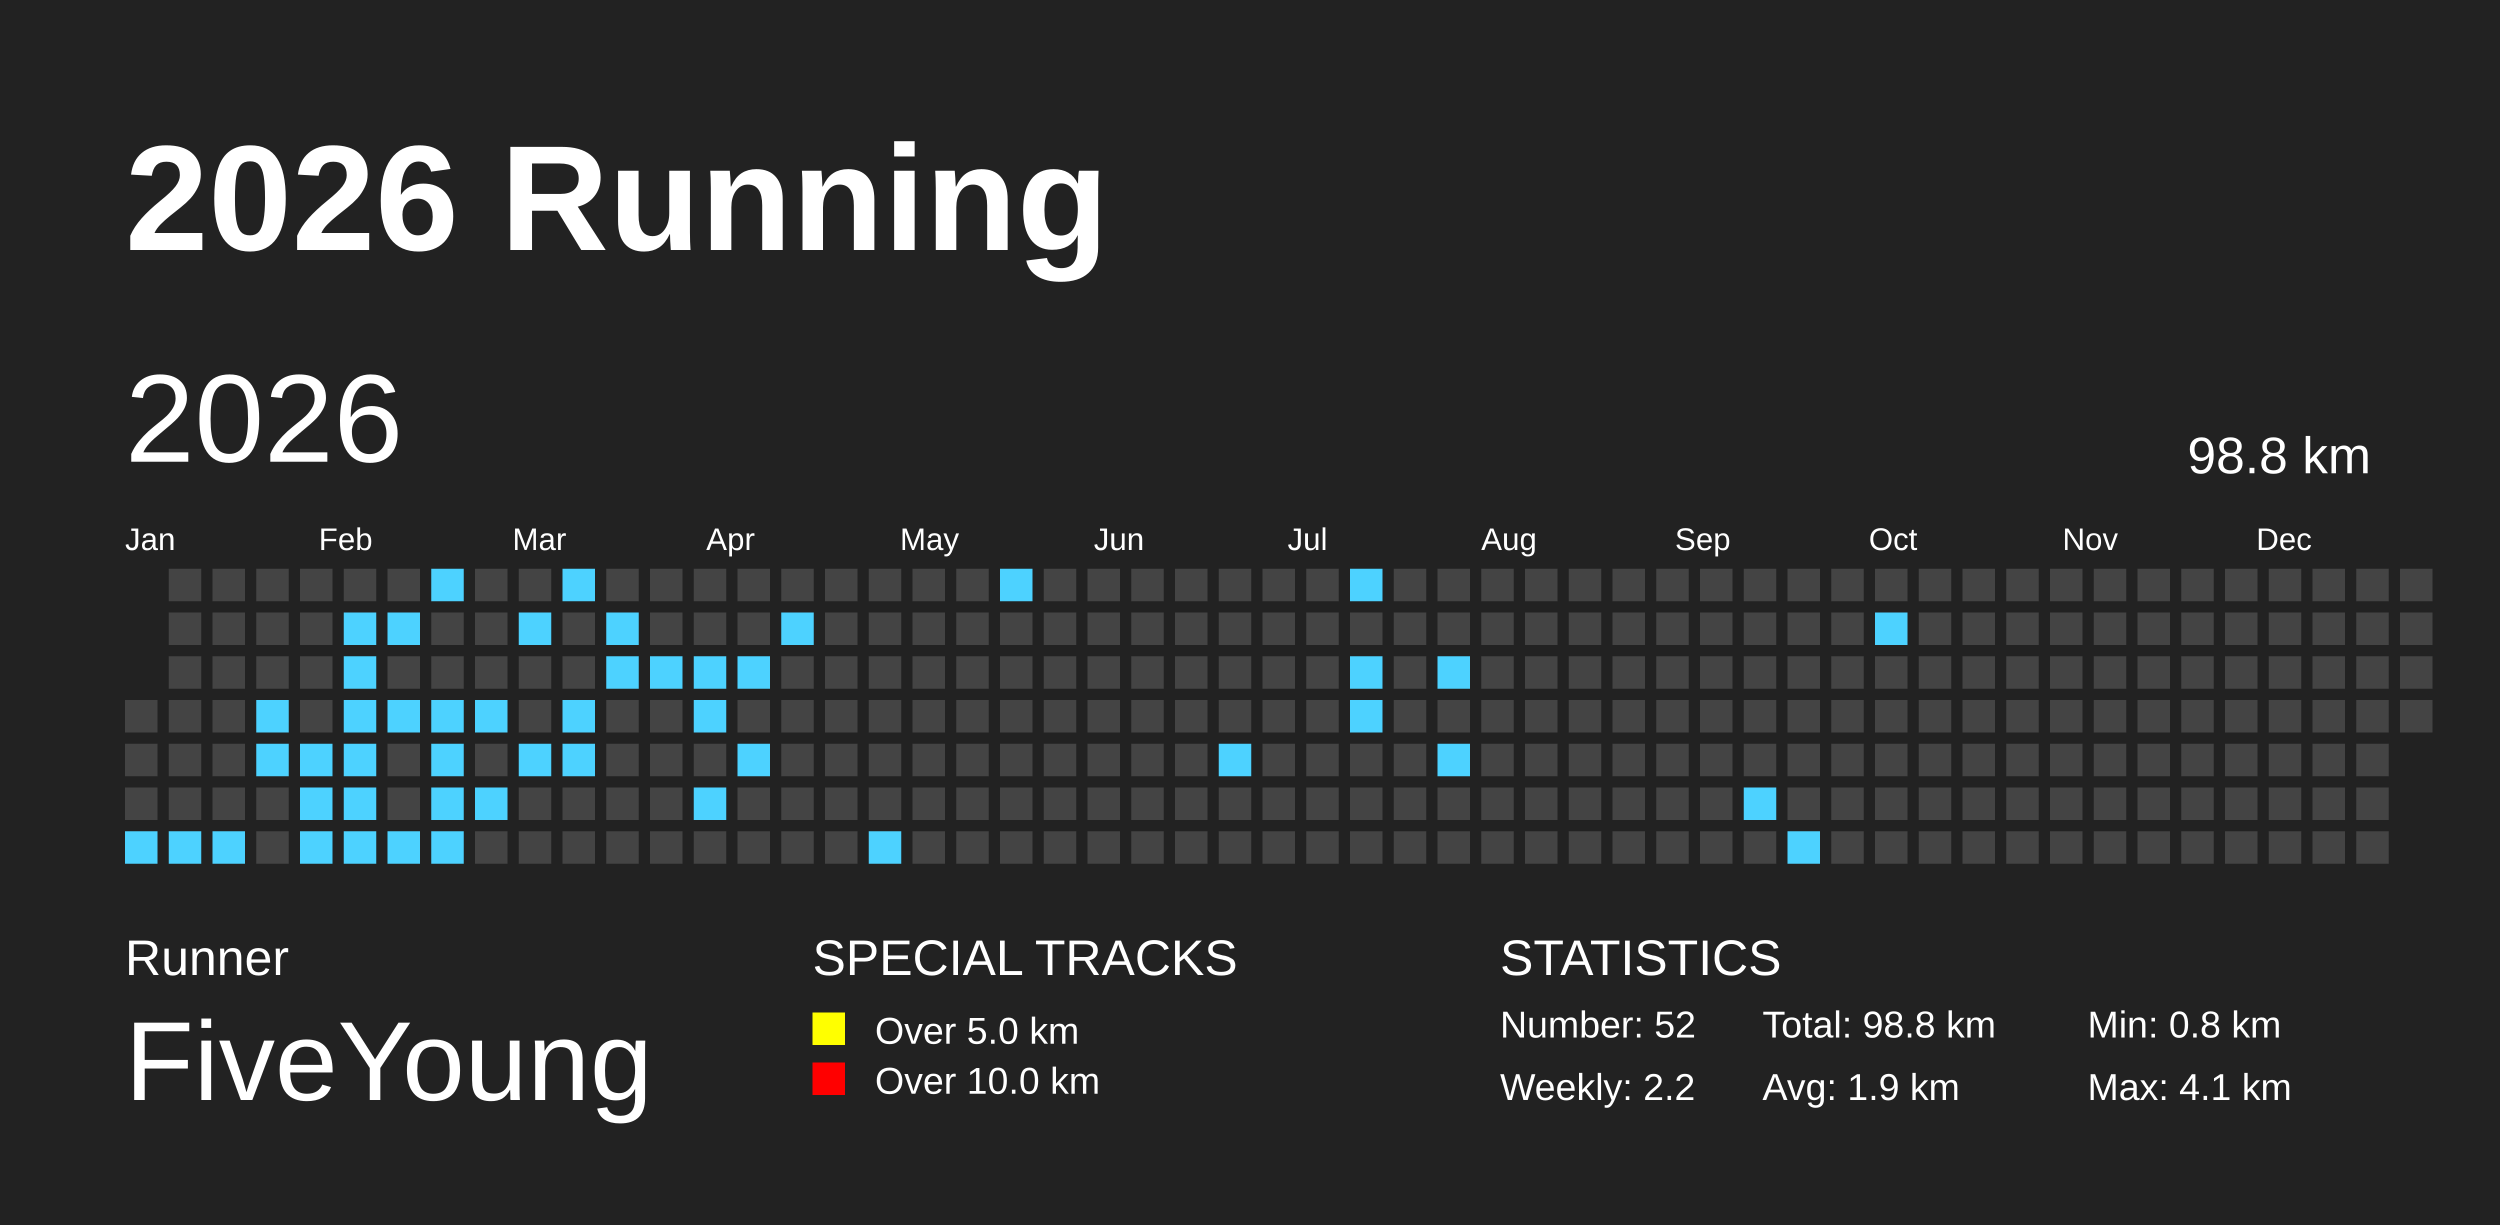
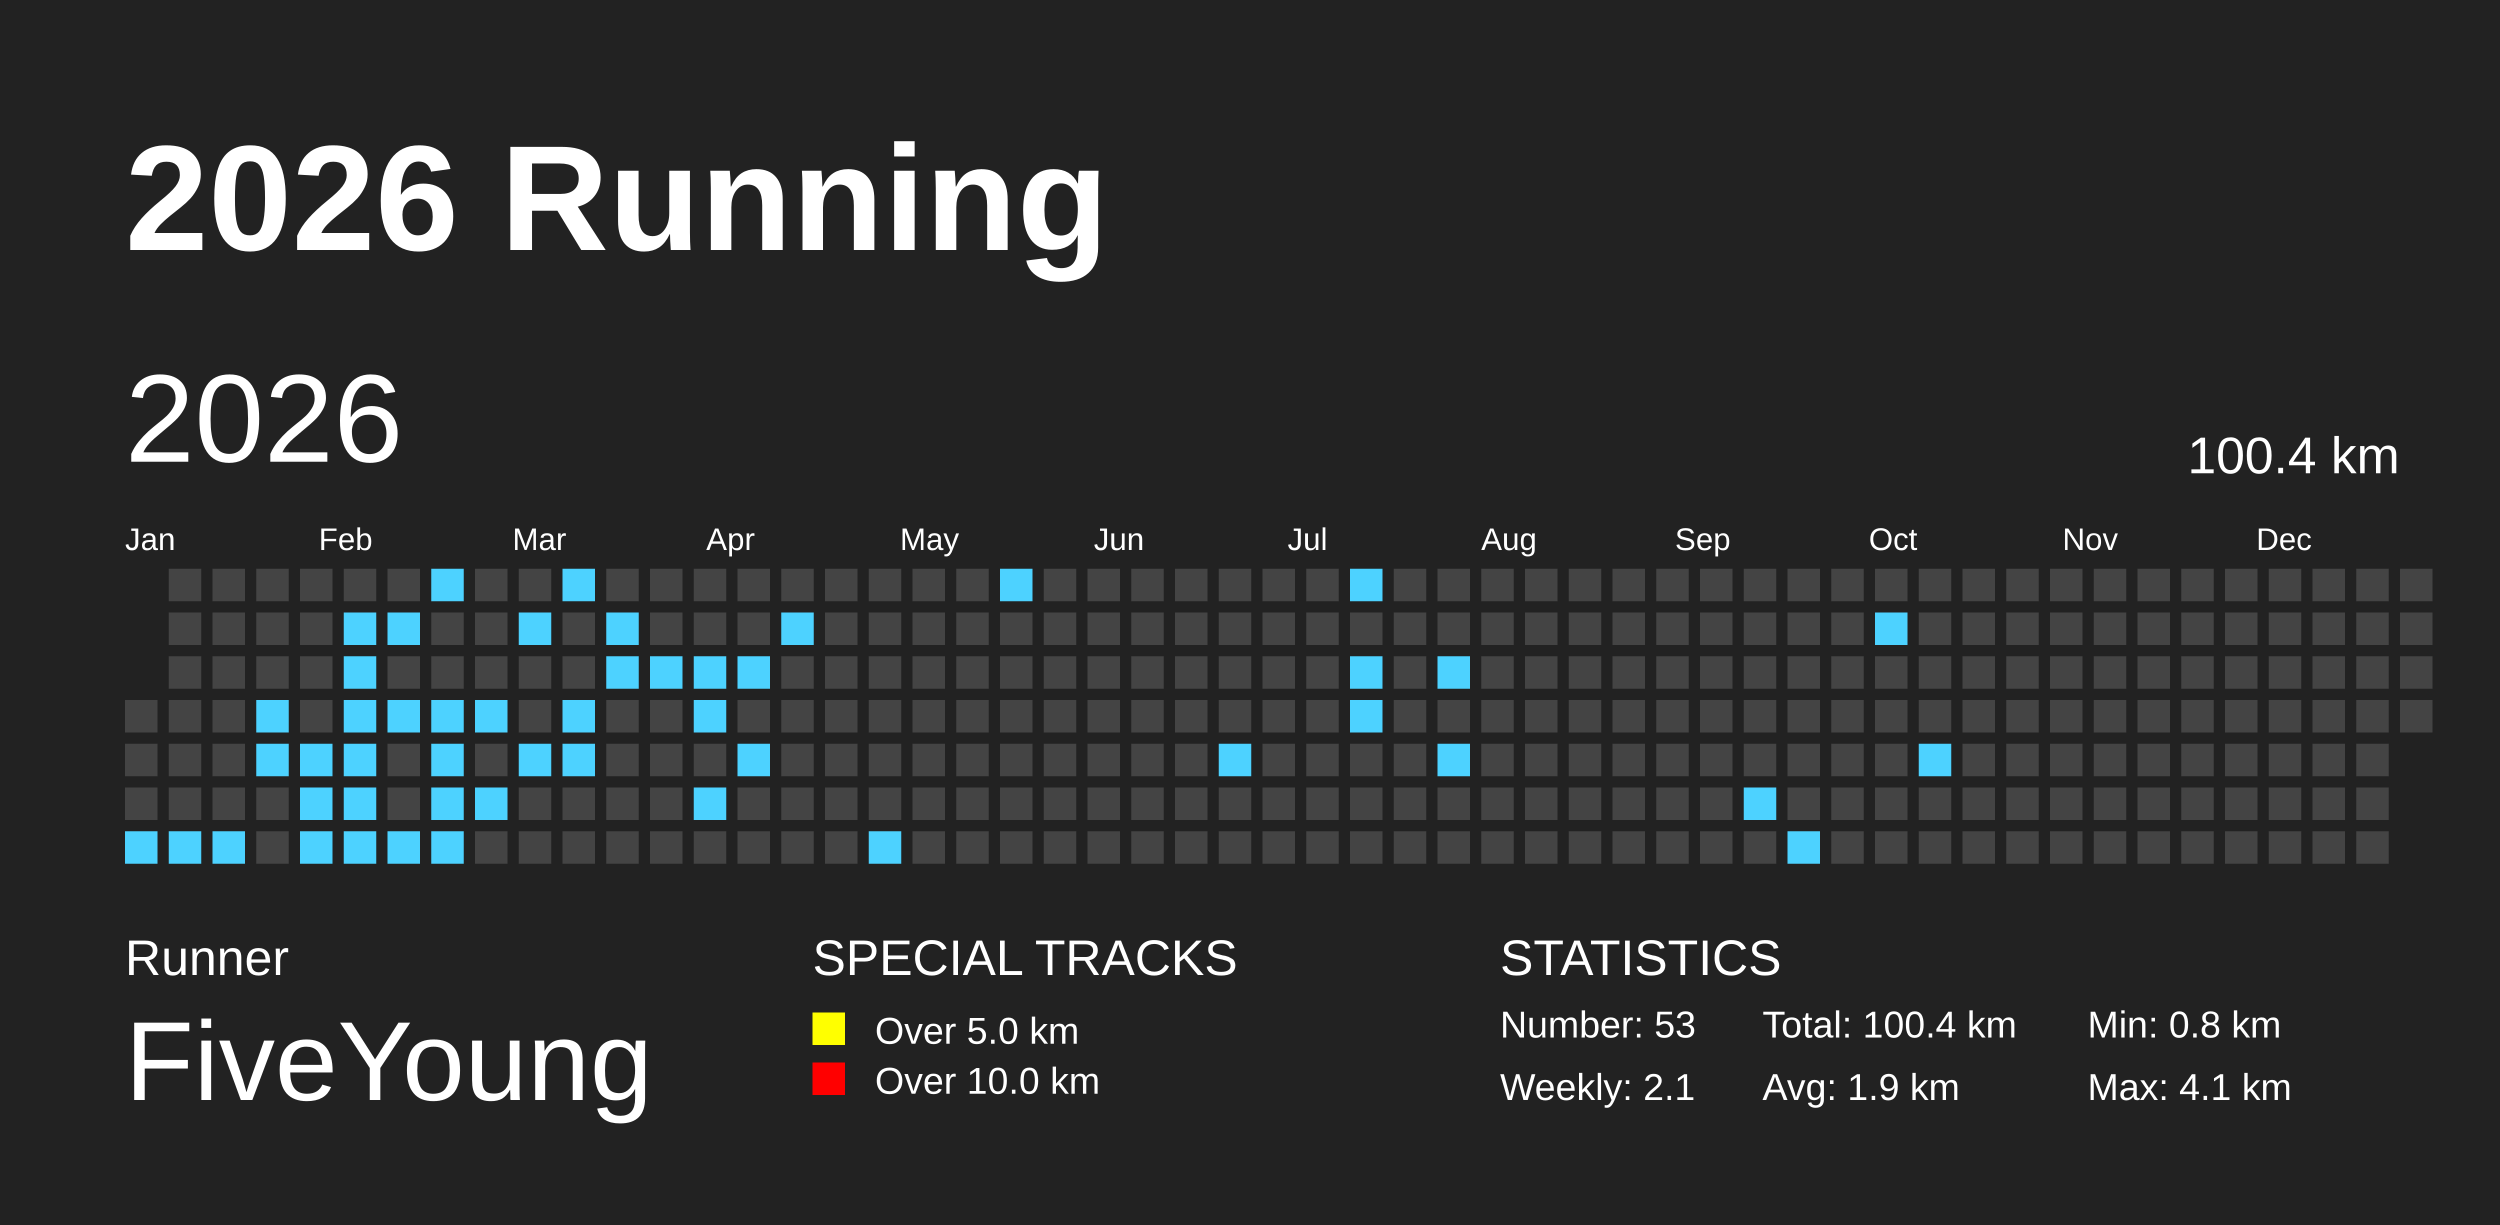
<svg xmlns="http://www.w3.org/2000/svg" baseProfile="full" height="98mm" version="1.1" viewBox="0,0,200,98" width="200mm">
  <defs />
  <rect fill="#222222" height="98" width="200" x="0" y="0" />
  <text fill="#FFFFFF" style="font-size:12px; font-family:Arial; font-weight:bold;" x="10" y="20">2026 Running</text>
  <text fill="#FFFFFF" style="font-size:4px; font-family:Arial" x="10" y="78">Runner</text>
  <text fill="#FFFFFF" style="font-size:9px; font-family:Arial" x="10" y="88">FiveYoung</text>
  <text fill="#FFFFFF" style="font-size:4px; font-family:Arial" x="65" y="78">SPECIAL TRACKS</text>
  <rect fill="yellow" height="2.6" width="2.6" x="65" y="81" />
  <text fill="#FFFFFF" style="font-size:3px; font-family:Arial" x="70" y="83.5">Over 5.0 km</text>
  <rect fill="red" height="2.6" width="2.6" x="65" y="85" />
  <text fill="#FFFFFF" style="font-size:3px; font-family:Arial" x="70" y="87.5">Over 10.0 km</text>
  <text fill="#FFFFFF" style="font-size:4px; font-family:Arial" x="120" y="78">STATISTICS</text>
-   <text fill="#FFFFFF" style="font-size:3px; font-family:Arial" x="120" y="83">Number: 52</text>
-   <text fill="#FFFFFF" style="font-size:3px; font-family:Arial" x="120" y="88">Weekly: 2.2</text>
-   <text fill="#FFFFFF" style="font-size:3px; font-family:Arial" x="141" y="83">Total: 98.8 km</text>
+   <text fill="#FFFFFF" style="font-size:3px; font-family:Arial" x="120" y="83">Number: 53</text>
+   <text fill="#FFFFFF" style="font-size:3px; font-family:Arial" x="120" y="88">Weekly: 2.1</text>
+   <text fill="#FFFFFF" style="font-size:3px; font-family:Arial" x="141" y="83">Total: 100.4 km</text>
  <text fill="#FFFFFF" style="font-size:3px; font-family:Arial" x="141" y="88">Avg: 1.9 km</text>
  <text fill="#FFFFFF" style="font-size:3px; font-family:Arial" x="167" y="83">Min: 0.8 km</text>
  <text fill="#FFFFFF" style="font-size:3px; font-family:Arial" x="167" y="88">Max: 4.1 km</text>
  <text dominant-baseline="hanging" fill="#FFFFFF" style="font-size:10.0px; font-family:Arial;" x="10" y="30">2026</text>
-   <text dominant-baseline="hanging" fill="#FFFFFF" style="font-size:4.125px; font-family:Arial;" x="175" y="35">98.8 km</text>
+   <text dominant-baseline="hanging" fill="#FFFFFF" style="font-size:4.125px; font-family:Arial;" x="175" y="35">100.4 km</text>
  <text fill="#FFFFFF" style="font-size:2.5px; font-family:Arial" x="10.0" y="44">Jan</text>
  <text fill="#FFFFFF" style="font-size:2.5px; font-family:Arial" x="25.5" y="44">Feb</text>
  <text fill="#FFFFFF" style="font-size:2.5px; font-family:Arial" x="41.0" y="44">Mar</text>
  <text fill="#FFFFFF" style="font-size:2.5px; font-family:Arial" x="56.5" y="44">Apr</text>
  <text fill="#FFFFFF" style="font-size:2.5px; font-family:Arial" x="72.0" y="44">May</text>
  <text fill="#FFFFFF" style="font-size:2.5px; font-family:Arial" x="87.5" y="44">Jun</text>
  <text fill="#FFFFFF" style="font-size:2.5px; font-family:Arial" x="103.0" y="44">Jul</text>
  <text fill="#FFFFFF" style="font-size:2.5px; font-family:Arial" x="118.5" y="44">Aug</text>
  <text fill="#FFFFFF" style="font-size:2.5px; font-family:Arial" x="134.0" y="44">Sep</text>
  <text fill="#FFFFFF" style="font-size:2.5px; font-family:Arial" x="149.5" y="44">Oct</text>
  <text fill="#FFFFFF" style="font-size:2.5px; font-family:Arial" x="165.0" y="44">Nov</text>
  <text fill="#FFFFFF" style="font-size:2.5px; font-family:Arial" x="180.5" y="44">Dec</text>
  <rect fill="#444444" height="2.6" width="2.6" x="10.0" y="56.0" />
  <rect fill="#444444" height="2.6" width="2.6" x="10.0" y="59.5" />
  <rect fill="#444444" height="2.6" width="2.6" x="10.0" y="63.0" />
  <rect fill="#4DD2FF" height="2.6" width="2.6" x="10.0" y="66.5" />
  <rect fill="#444444" height="2.6" width="2.6" x="13.5" y="45.5" />
  <rect fill="#444444" height="2.6" width="2.6" x="13.5" y="49.0" />
  <rect fill="#444444" height="2.6" width="2.6" x="13.5" y="52.5" />
  <rect fill="#444444" height="2.6" width="2.6" x="13.5" y="56.0" />
  <rect fill="#444444" height="2.6" width="2.6" x="13.5" y="59.5" />
  <rect fill="#444444" height="2.6" width="2.6" x="13.5" y="63.0" />
  <rect fill="#4DD2FF" height="2.6" width="2.6" x="13.5" y="66.5" />
  <rect fill="#444444" height="2.6" width="2.6" x="17.0" y="45.5" />
  <rect fill="#444444" height="2.6" width="2.6" x="17.0" y="49.0" />
  <rect fill="#444444" height="2.6" width="2.6" x="17.0" y="52.5" />
  <rect fill="#444444" height="2.6" width="2.6" x="17.0" y="56.0" />
  <rect fill="#444444" height="2.6" width="2.6" x="17.0" y="59.5" />
  <rect fill="#444444" height="2.6" width="2.6" x="17.0" y="63.0" />
  <rect fill="#4DD2FF" height="2.6" width="2.6" x="17.0" y="66.5" />
  <rect fill="#444444" height="2.6" width="2.6" x="20.5" y="45.5" />
  <rect fill="#444444" height="2.6" width="2.6" x="20.5" y="49.0" />
  <rect fill="#444444" height="2.6" width="2.6" x="20.5" y="52.5" />
  <rect fill="#4DD2FF" height="2.6" width="2.6" x="20.5" y="56.0" />
  <rect fill="#4DD2FF" height="2.6" width="2.6" x="20.5" y="59.5" />
  <rect fill="#444444" height="2.6" width="2.6" x="20.5" y="63.0" />
  <rect fill="#444444" height="2.6" width="2.6" x="20.5" y="66.5" />
  <rect fill="#444444" height="2.6" width="2.6" x="24.0" y="45.5" />
  <rect fill="#444444" height="2.6" width="2.6" x="24.0" y="49.0" />
  <rect fill="#444444" height="2.6" width="2.6" x="24.0" y="52.5" />
  <rect fill="#444444" height="2.6" width="2.6" x="24.0" y="56.0" />
  <rect fill="#4DD2FF" height="2.6" width="2.6" x="24.0" y="59.5" />
  <rect fill="#4DD2FF" height="2.6" width="2.6" x="24.0" y="63.0" />
  <rect fill="#4DD2FF" height="2.6" width="2.6" x="24.0" y="66.5" />
  <rect fill="#444444" height="2.6" width="2.6" x="27.5" y="45.5" />
  <rect fill="#4DD2FF" height="2.6" width="2.6" x="27.5" y="49.0" />
  <rect fill="#4DD2FF" height="2.6" width="2.6" x="27.5" y="52.5" />
  <rect fill="#4DD2FF" height="2.6" width="2.6" x="27.5" y="56.0" />
  <rect fill="#4DD2FF" height="2.6" width="2.6" x="27.5" y="59.5" />
  <rect fill="#4DD2FF" height="2.6" width="2.6" x="27.5" y="63.0" />
  <rect fill="#4DD2FF" height="2.6" width="2.6" x="27.5" y="66.5" />
  <rect fill="#444444" height="2.6" width="2.6" x="31.0" y="45.5" />
  <rect fill="#4DD2FF" height="2.6" width="2.6" x="31.0" y="49.0" />
  <rect fill="#444444" height="2.6" width="2.6" x="31.0" y="52.5" />
  <rect fill="#4DD2FF" height="2.6" width="2.6" x="31.0" y="56.0" />
  <rect fill="#444444" height="2.6" width="2.6" x="31.0" y="59.5" />
  <rect fill="#444444" height="2.6" width="2.6" x="31.0" y="63.0" />
  <rect fill="#4DD2FF" height="2.6" width="2.6" x="31.0" y="66.5" />
  <rect fill="#4DD2FF" height="2.6" width="2.6" x="34.5" y="45.5" />
  <rect fill="#444444" height="2.6" width="2.6" x="34.5" y="49.0" />
  <rect fill="#444444" height="2.6" width="2.6" x="34.5" y="52.5" />
  <rect fill="#4DD2FF" height="2.6" width="2.6" x="34.5" y="56.0" />
  <rect fill="#4DD2FF" height="2.6" width="2.6" x="34.5" y="59.5" />
  <rect fill="#4DD2FF" height="2.6" width="2.6" x="34.5" y="63.0" />
  <rect fill="#4DD2FF" height="2.6" width="2.6" x="34.5" y="66.5" />
  <rect fill="#444444" height="2.6" width="2.6" x="38.0" y="45.5" />
  <rect fill="#444444" height="2.6" width="2.6" x="38.0" y="49.0" />
  <rect fill="#444444" height="2.6" width="2.6" x="38.0" y="52.5" />
  <rect fill="#4DD2FF" height="2.6" width="2.6" x="38.0" y="56.0" />
  <rect fill="#444444" height="2.6" width="2.6" x="38.0" y="59.5" />
  <rect fill="#4DD2FF" height="2.6" width="2.6" x="38.0" y="63.0" />
  <rect fill="#444444" height="2.6" width="2.6" x="38.0" y="66.5" />
  <rect fill="#444444" height="2.6" width="2.6" x="41.5" y="45.5" />
  <rect fill="#4DD2FF" height="2.6" width="2.6" x="41.5" y="49.0" />
  <rect fill="#444444" height="2.6" width="2.6" x="41.5" y="52.5" />
  <rect fill="#444444" height="2.6" width="2.6" x="41.5" y="56.0" />
  <rect fill="#4DD2FF" height="2.6" width="2.6" x="41.5" y="59.5" />
  <rect fill="#444444" height="2.6" width="2.6" x="41.5" y="63.0" />
  <rect fill="#444444" height="2.6" width="2.6" x="41.5" y="66.5" />
  <rect fill="#4DD2FF" height="2.6" width="2.6" x="45.0" y="45.5" />
  <rect fill="#444444" height="2.6" width="2.6" x="45.0" y="49.0" />
  <rect fill="#444444" height="2.6" width="2.6" x="45.0" y="52.5" />
  <rect fill="#4DD2FF" height="2.6" width="2.6" x="45.0" y="56.0" />
  <rect fill="#4DD2FF" height="2.6" width="2.6" x="45.0" y="59.5" />
  <rect fill="#444444" height="2.6" width="2.6" x="45.0" y="63.0" />
  <rect fill="#444444" height="2.6" width="2.6" x="45.0" y="66.5" />
  <rect fill="#444444" height="2.6" width="2.6" x="48.5" y="45.5" />
  <rect fill="#4DD2FF" height="2.6" width="2.6" x="48.5" y="49.0" />
  <rect fill="#4DD2FF" height="2.6" width="2.6" x="48.5" y="52.5" />
  <rect fill="#444444" height="2.6" width="2.6" x="48.5" y="56.0" />
  <rect fill="#444444" height="2.6" width="2.6" x="48.5" y="59.5" />
  <rect fill="#444444" height="2.6" width="2.6" x="48.5" y="63.0" />
  <rect fill="#444444" height="2.6" width="2.6" x="48.5" y="66.5" />
  <rect fill="#444444" height="2.6" width="2.6" x="52.0" y="45.5" />
  <rect fill="#444444" height="2.6" width="2.6" x="52.0" y="49.0" />
  <rect fill="#4DD2FF" height="2.6" width="2.6" x="52.0" y="52.5" />
  <rect fill="#444444" height="2.6" width="2.6" x="52.0" y="56.0" />
  <rect fill="#444444" height="2.6" width="2.6" x="52.0" y="59.5" />
  <rect fill="#444444" height="2.6" width="2.6" x="52.0" y="63.0" />
  <rect fill="#444444" height="2.6" width="2.6" x="52.0" y="66.5" />
  <rect fill="#444444" height="2.6" width="2.6" x="55.5" y="45.5" />
  <rect fill="#444444" height="2.6" width="2.6" x="55.5" y="49.0" />
  <rect fill="#4DD2FF" height="2.6" width="2.6" x="55.5" y="52.5" />
  <rect fill="#4DD2FF" height="2.6" width="2.6" x="55.5" y="56.0" />
  <rect fill="#444444" height="2.6" width="2.6" x="55.5" y="59.5" />
  <rect fill="#4DD2FF" height="2.6" width="2.6" x="55.5" y="63.0" />
  <rect fill="#444444" height="2.6" width="2.6" x="55.5" y="66.5" />
  <rect fill="#444444" height="2.6" width="2.6" x="59.0" y="45.5" />
  <rect fill="#444444" height="2.6" width="2.6" x="59.0" y="49.0" />
  <rect fill="#4DD2FF" height="2.6" width="2.6" x="59.0" y="52.5" />
  <rect fill="#444444" height="2.6" width="2.6" x="59.0" y="56.0" />
  <rect fill="#4DD2FF" height="2.6" width="2.6" x="59.0" y="59.5" />
  <rect fill="#444444" height="2.6" width="2.6" x="59.0" y="63.0" />
  <rect fill="#444444" height="2.6" width="2.6" x="59.0" y="66.5" />
  <rect fill="#444444" height="2.6" width="2.6" x="62.5" y="45.5" />
  <rect fill="#4DD2FF" height="2.6" width="2.6" x="62.5" y="49.0" />
  <rect fill="#444444" height="2.6" width="2.6" x="62.5" y="52.5" />
  <rect fill="#444444" height="2.6" width="2.6" x="62.5" y="56.0" />
  <rect fill="#444444" height="2.6" width="2.6" x="62.5" y="59.5" />
  <rect fill="#444444" height="2.6" width="2.6" x="62.5" y="63.0" />
  <rect fill="#444444" height="2.6" width="2.6" x="62.5" y="66.5" />
  <rect fill="#444444" height="2.6" width="2.6" x="66.0" y="45.5" />
  <rect fill="#444444" height="2.6" width="2.6" x="66.0" y="49.0" />
  <rect fill="#444444" height="2.6" width="2.6" x="66.0" y="52.5" />
  <rect fill="#444444" height="2.6" width="2.6" x="66.0" y="56.0" />
  <rect fill="#444444" height="2.6" width="2.6" x="66.0" y="59.5" />
  <rect fill="#444444" height="2.6" width="2.6" x="66.0" y="63.0" />
  <rect fill="#444444" height="2.6" width="2.6" x="66.0" y="66.5" />
  <rect fill="#444444" height="2.6" width="2.6" x="69.5" y="45.5" />
  <rect fill="#444444" height="2.6" width="2.6" x="69.5" y="49.0" />
  <rect fill="#444444" height="2.6" width="2.6" x="69.5" y="52.5" />
  <rect fill="#444444" height="2.6" width="2.6" x="69.5" y="56.0" />
  <rect fill="#444444" height="2.6" width="2.6" x="69.5" y="59.5" />
  <rect fill="#444444" height="2.6" width="2.6" x="69.5" y="63.0" />
  <rect fill="#4DD2FF" height="2.6" width="2.6" x="69.5" y="66.5" />
  <rect fill="#444444" height="2.6" width="2.6" x="73.0" y="45.5" />
  <rect fill="#444444" height="2.6" width="2.6" x="73.0" y="49.0" />
  <rect fill="#444444" height="2.6" width="2.6" x="73.0" y="52.5" />
  <rect fill="#444444" height="2.6" width="2.6" x="73.0" y="56.0" />
  <rect fill="#444444" height="2.6" width="2.6" x="73.0" y="59.5" />
  <rect fill="#444444" height="2.6" width="2.6" x="73.0" y="63.0" />
  <rect fill="#444444" height="2.6" width="2.6" x="73.0" y="66.5" />
  <rect fill="#444444" height="2.6" width="2.6" x="76.5" y="45.5" />
  <rect fill="#444444" height="2.6" width="2.6" x="76.5" y="49.0" />
  <rect fill="#444444" height="2.6" width="2.6" x="76.5" y="52.5" />
  <rect fill="#444444" height="2.6" width="2.6" x="76.5" y="56.0" />
  <rect fill="#444444" height="2.6" width="2.6" x="76.5" y="59.5" />
  <rect fill="#444444" height="2.6" width="2.6" x="76.5" y="63.0" />
  <rect fill="#444444" height="2.6" width="2.6" x="76.5" y="66.5" />
  <rect fill="#4DD2FF" height="2.6" width="2.6" x="80.0" y="45.5" />
  <rect fill="#444444" height="2.6" width="2.6" x="80.0" y="49.0" />
  <rect fill="#444444" height="2.6" width="2.6" x="80.0" y="52.5" />
  <rect fill="#444444" height="2.6" width="2.6" x="80.0" y="56.0" />
  <rect fill="#444444" height="2.6" width="2.6" x="80.0" y="59.5" />
  <rect fill="#444444" height="2.6" width="2.6" x="80.0" y="63.0" />
  <rect fill="#444444" height="2.6" width="2.6" x="80.0" y="66.5" />
  <rect fill="#444444" height="2.6" width="2.6" x="83.5" y="45.5" />
  <rect fill="#444444" height="2.6" width="2.6" x="83.5" y="49.0" />
  <rect fill="#444444" height="2.6" width="2.6" x="83.5" y="52.5" />
  <rect fill="#444444" height="2.6" width="2.6" x="83.5" y="56.0" />
  <rect fill="#444444" height="2.6" width="2.6" x="83.5" y="59.5" />
  <rect fill="#444444" height="2.6" width="2.6" x="83.5" y="63.0" />
  <rect fill="#444444" height="2.6" width="2.6" x="83.5" y="66.5" />
  <rect fill="#444444" height="2.6" width="2.6" x="87.0" y="45.5" />
  <rect fill="#444444" height="2.6" width="2.6" x="87.0" y="49.0" />
  <rect fill="#444444" height="2.6" width="2.6" x="87.0" y="52.5" />
  <rect fill="#444444" height="2.6" width="2.6" x="87.0" y="56.0" />
  <rect fill="#444444" height="2.6" width="2.6" x="87.0" y="59.5" />
  <rect fill="#444444" height="2.6" width="2.6" x="87.0" y="63.0" />
  <rect fill="#444444" height="2.6" width="2.6" x="87.0" y="66.5" />
  <rect fill="#444444" height="2.6" width="2.6" x="90.5" y="45.5" />
  <rect fill="#444444" height="2.6" width="2.6" x="90.5" y="49.0" />
  <rect fill="#444444" height="2.6" width="2.6" x="90.5" y="52.5" />
  <rect fill="#444444" height="2.6" width="2.6" x="90.5" y="56.0" />
  <rect fill="#444444" height="2.6" width="2.6" x="90.5" y="59.5" />
  <rect fill="#444444" height="2.6" width="2.6" x="90.5" y="63.0" />
  <rect fill="#444444" height="2.6" width="2.6" x="90.5" y="66.5" />
  <rect fill="#444444" height="2.6" width="2.6" x="94.0" y="45.5" />
  <rect fill="#444444" height="2.6" width="2.6" x="94.0" y="49.0" />
  <rect fill="#444444" height="2.6" width="2.6" x="94.0" y="52.5" />
  <rect fill="#444444" height="2.6" width="2.6" x="94.0" y="56.0" />
  <rect fill="#444444" height="2.6" width="2.6" x="94.0" y="59.5" />
  <rect fill="#444444" height="2.6" width="2.6" x="94.0" y="63.0" />
  <rect fill="#444444" height="2.6" width="2.6" x="94.0" y="66.5" />
  <rect fill="#444444" height="2.6" width="2.6" x="97.5" y="45.5" />
  <rect fill="#444444" height="2.6" width="2.6" x="97.5" y="49.0" />
  <rect fill="#444444" height="2.6" width="2.6" x="97.5" y="52.5" />
  <rect fill="#444444" height="2.6" width="2.6" x="97.5" y="56.0" />
  <rect fill="#4DD2FF" height="2.6" width="2.6" x="97.5" y="59.5" />
  <rect fill="#444444" height="2.6" width="2.6" x="97.5" y="63.0" />
  <rect fill="#444444" height="2.6" width="2.6" x="97.5" y="66.5" />
  <rect fill="#444444" height="2.6" width="2.6" x="101.0" y="45.5" />
  <rect fill="#444444" height="2.6" width="2.6" x="101.0" y="49.0" />
  <rect fill="#444444" height="2.6" width="2.6" x="101.0" y="52.5" />
  <rect fill="#444444" height="2.6" width="2.6" x="101.0" y="56.0" />
  <rect fill="#444444" height="2.6" width="2.6" x="101.0" y="59.5" />
  <rect fill="#444444" height="2.6" width="2.6" x="101.0" y="63.0" />
  <rect fill="#444444" height="2.6" width="2.6" x="101.0" y="66.5" />
  <rect fill="#444444" height="2.6" width="2.6" x="104.5" y="45.5" />
  <rect fill="#444444" height="2.6" width="2.6" x="104.5" y="49.0" />
  <rect fill="#444444" height="2.6" width="2.6" x="104.5" y="52.5" />
  <rect fill="#444444" height="2.6" width="2.6" x="104.5" y="56.0" />
  <rect fill="#444444" height="2.6" width="2.6" x="104.5" y="59.5" />
  <rect fill="#444444" height="2.6" width="2.6" x="104.5" y="63.0" />
  <rect fill="#444444" height="2.6" width="2.6" x="104.5" y="66.5" />
  <rect fill="#4DD2FF" height="2.6" width="2.6" x="108.0" y="45.5" />
  <rect fill="#444444" height="2.6" width="2.6" x="108.0" y="49.0" />
  <rect fill="#4DD2FF" height="2.6" width="2.6" x="108.0" y="52.5" />
  <rect fill="#4DD2FF" height="2.6" width="2.6" x="108.0" y="56.0" />
  <rect fill="#444444" height="2.6" width="2.6" x="108.0" y="59.5" />
  <rect fill="#444444" height="2.6" width="2.6" x="108.0" y="63.0" />
  <rect fill="#444444" height="2.6" width="2.6" x="108.0" y="66.5" />
  <rect fill="#444444" height="2.6" width="2.6" x="111.5" y="45.5" />
  <rect fill="#444444" height="2.6" width="2.6" x="111.5" y="49.0" />
  <rect fill="#444444" height="2.6" width="2.6" x="111.5" y="52.5" />
  <rect fill="#444444" height="2.6" width="2.6" x="111.5" y="56.0" />
  <rect fill="#444444" height="2.6" width="2.6" x="111.5" y="59.5" />
  <rect fill="#444444" height="2.6" width="2.6" x="111.5" y="63.0" />
  <rect fill="#444444" height="2.6" width="2.6" x="111.5" y="66.5" />
  <rect fill="#444444" height="2.6" width="2.6" x="115.0" y="45.5" />
  <rect fill="#444444" height="2.6" width="2.6" x="115.0" y="49.0" />
  <rect fill="#4DD2FF" height="2.6" width="2.6" x="115.0" y="52.5" />
  <rect fill="#444444" height="2.6" width="2.6" x="115.0" y="56.0" />
  <rect fill="#4DD2FF" height="2.6" width="2.6" x="115.0" y="59.5" />
  <rect fill="#444444" height="2.6" width="2.6" x="115.0" y="63.0" />
  <rect fill="#444444" height="2.6" width="2.6" x="115.0" y="66.5" />
  <rect fill="#444444" height="2.6" width="2.6" x="118.5" y="45.5" />
  <rect fill="#444444" height="2.6" width="2.6" x="118.5" y="49.0" />
  <rect fill="#444444" height="2.6" width="2.6" x="118.5" y="52.5" />
  <rect fill="#444444" height="2.6" width="2.6" x="118.5" y="56.0" />
  <rect fill="#444444" height="2.6" width="2.6" x="118.5" y="59.5" />
  <rect fill="#444444" height="2.6" width="2.6" x="118.5" y="63.0" />
  <rect fill="#444444" height="2.6" width="2.6" x="118.5" y="66.5" />
  <rect fill="#444444" height="2.6" width="2.6" x="122.0" y="45.5" />
  <rect fill="#444444" height="2.6" width="2.6" x="122.0" y="49.0" />
  <rect fill="#444444" height="2.6" width="2.6" x="122.0" y="52.5" />
  <rect fill="#444444" height="2.6" width="2.6" x="122.0" y="56.0" />
  <rect fill="#444444" height="2.6" width="2.6" x="122.0" y="59.5" />
  <rect fill="#444444" height="2.6" width="2.6" x="122.0" y="63.0" />
  <rect fill="#444444" height="2.6" width="2.6" x="122.0" y="66.5" />
  <rect fill="#444444" height="2.6" width="2.6" x="125.5" y="45.5" />
  <rect fill="#444444" height="2.6" width="2.6" x="125.5" y="49.0" />
  <rect fill="#444444" height="2.6" width="2.6" x="125.5" y="52.5" />
  <rect fill="#444444" height="2.6" width="2.6" x="125.5" y="56.0" />
  <rect fill="#444444" height="2.6" width="2.6" x="125.5" y="59.5" />
  <rect fill="#444444" height="2.6" width="2.6" x="125.5" y="63.0" />
  <rect fill="#444444" height="2.6" width="2.6" x="125.5" y="66.5" />
  <rect fill="#444444" height="2.6" width="2.6" x="129.0" y="45.5" />
  <rect fill="#444444" height="2.6" width="2.6" x="129.0" y="49.0" />
  <rect fill="#444444" height="2.6" width="2.6" x="129.0" y="52.5" />
  <rect fill="#444444" height="2.6" width="2.6" x="129.0" y="56.0" />
  <rect fill="#444444" height="2.6" width="2.6" x="129.0" y="59.5" />
  <rect fill="#444444" height="2.6" width="2.6" x="129.0" y="63.0" />
  <rect fill="#444444" height="2.6" width="2.6" x="129.0" y="66.5" />
  <rect fill="#444444" height="2.6" width="2.6" x="132.5" y="45.5" />
  <rect fill="#444444" height="2.6" width="2.6" x="132.5" y="49.0" />
  <rect fill="#444444" height="2.6" width="2.6" x="132.5" y="52.5" />
  <rect fill="#444444" height="2.6" width="2.6" x="132.5" y="56.0" />
  <rect fill="#444444" height="2.6" width="2.6" x="132.5" y="59.5" />
  <rect fill="#444444" height="2.6" width="2.6" x="132.5" y="63.0" />
  <rect fill="#444444" height="2.6" width="2.6" x="132.5" y="66.5" />
  <rect fill="#444444" height="2.6" width="2.6" x="136.0" y="45.5" />
  <rect fill="#444444" height="2.6" width="2.6" x="136.0" y="49.0" />
  <rect fill="#444444" height="2.6" width="2.6" x="136.0" y="52.5" />
  <rect fill="#444444" height="2.6" width="2.6" x="136.0" y="56.0" />
  <rect fill="#444444" height="2.6" width="2.6" x="136.0" y="59.5" />
  <rect fill="#444444" height="2.6" width="2.6" x="136.0" y="63.0" />
  <rect fill="#444444" height="2.6" width="2.6" x="136.0" y="66.5" />
  <rect fill="#444444" height="2.6" width="2.6" x="139.5" y="45.5" />
  <rect fill="#444444" height="2.6" width="2.6" x="139.5" y="49.0" />
  <rect fill="#444444" height="2.6" width="2.6" x="139.5" y="52.5" />
  <rect fill="#444444" height="2.6" width="2.6" x="139.5" y="56.0" />
  <rect fill="#444444" height="2.6" width="2.6" x="139.5" y="59.5" />
  <rect fill="#4DD2FF" height="2.6" width="2.6" x="139.5" y="63.0" />
  <rect fill="#444444" height="2.6" width="2.6" x="139.5" y="66.5" />
  <rect fill="#444444" height="2.6" width="2.6" x="143.0" y="45.5" />
  <rect fill="#444444" height="2.6" width="2.6" x="143.0" y="49.0" />
  <rect fill="#444444" height="2.6" width="2.6" x="143.0" y="52.5" />
  <rect fill="#444444" height="2.6" width="2.6" x="143.0" y="56.0" />
  <rect fill="#444444" height="2.6" width="2.6" x="143.0" y="59.5" />
  <rect fill="#444444" height="2.6" width="2.6" x="143.0" y="63.0" />
  <rect fill="#4DD2FF" height="2.6" width="2.6" x="143.0" y="66.5" />
  <rect fill="#444444" height="2.6" width="2.6" x="146.5" y="45.5" />
  <rect fill="#444444" height="2.6" width="2.6" x="146.5" y="49.0" />
  <rect fill="#444444" height="2.6" width="2.6" x="146.5" y="52.5" />
  <rect fill="#444444" height="2.6" width="2.6" x="146.5" y="56.0" />
  <rect fill="#444444" height="2.6" width="2.6" x="146.5" y="59.5" />
  <rect fill="#444444" height="2.6" width="2.6" x="146.5" y="63.0" />
  <rect fill="#444444" height="2.6" width="2.6" x="146.5" y="66.5" />
  <rect fill="#444444" height="2.6" width="2.6" x="150.0" y="45.5" />
  <rect fill="#4DD2FF" height="2.6" width="2.6" x="150.0" y="49.0" />
  <rect fill="#444444" height="2.6" width="2.6" x="150.0" y="52.5" />
  <rect fill="#444444" height="2.6" width="2.6" x="150.0" y="56.0" />
  <rect fill="#444444" height="2.6" width="2.6" x="150.0" y="59.5" />
  <rect fill="#444444" height="2.6" width="2.6" x="150.0" y="63.0" />
  <rect fill="#444444" height="2.6" width="2.6" x="150.0" y="66.5" />
  <rect fill="#444444" height="2.6" width="2.6" x="153.5" y="45.5" />
  <rect fill="#444444" height="2.6" width="2.6" x="153.5" y="49.0" />
  <rect fill="#444444" height="2.6" width="2.6" x="153.5" y="52.5" />
  <rect fill="#444444" height="2.6" width="2.6" x="153.5" y="56.0" />
-   <rect fill="#444444" height="2.6" width="2.6" x="153.5" y="59.5" />
+   <rect fill="#4DD2FF" height="2.6" width="2.6" x="153.5" y="59.5" />
  <rect fill="#444444" height="2.6" width="2.6" x="153.5" y="63.0" />
  <rect fill="#444444" height="2.6" width="2.6" x="153.5" y="66.5" />
  <rect fill="#444444" height="2.6" width="2.6" x="157.0" y="45.5" />
  <rect fill="#444444" height="2.6" width="2.6" x="157.0" y="49.0" />
  <rect fill="#444444" height="2.6" width="2.6" x="157.0" y="52.5" />
  <rect fill="#444444" height="2.6" width="2.6" x="157.0" y="56.0" />
  <rect fill="#444444" height="2.6" width="2.6" x="157.0" y="59.5" />
  <rect fill="#444444" height="2.6" width="2.6" x="157.0" y="63.0" />
  <rect fill="#444444" height="2.6" width="2.6" x="157.0" y="66.5" />
  <rect fill="#444444" height="2.6" width="2.6" x="160.5" y="45.5" />
  <rect fill="#444444" height="2.6" width="2.6" x="160.5" y="49.0" />
  <rect fill="#444444" height="2.6" width="2.6" x="160.5" y="52.5" />
  <rect fill="#444444" height="2.6" width="2.6" x="160.5" y="56.0" />
  <rect fill="#444444" height="2.6" width="2.6" x="160.5" y="59.5" />
  <rect fill="#444444" height="2.6" width="2.6" x="160.5" y="63.0" />
  <rect fill="#444444" height="2.6" width="2.6" x="160.5" y="66.5" />
  <rect fill="#444444" height="2.6" width="2.6" x="164.0" y="45.5" />
  <rect fill="#444444" height="2.6" width="2.6" x="164.0" y="49.0" />
  <rect fill="#444444" height="2.6" width="2.6" x="164.0" y="52.5" />
  <rect fill="#444444" height="2.6" width="2.6" x="164.0" y="56.0" />
  <rect fill="#444444" height="2.6" width="2.6" x="164.0" y="59.5" />
  <rect fill="#444444" height="2.6" width="2.6" x="164.0" y="63.0" />
  <rect fill="#444444" height="2.6" width="2.6" x="164.0" y="66.5" />
  <rect fill="#444444" height="2.6" width="2.6" x="167.5" y="45.5" />
  <rect fill="#444444" height="2.6" width="2.6" x="167.5" y="49.0" />
  <rect fill="#444444" height="2.6" width="2.6" x="167.5" y="52.5" />
  <rect fill="#444444" height="2.6" width="2.6" x="167.5" y="56.0" />
  <rect fill="#444444" height="2.6" width="2.6" x="167.5" y="59.5" />
  <rect fill="#444444" height="2.6" width="2.6" x="167.5" y="63.0" />
  <rect fill="#444444" height="2.6" width="2.6" x="167.5" y="66.5" />
  <rect fill="#444444" height="2.6" width="2.6" x="171.0" y="45.5" />
  <rect fill="#444444" height="2.6" width="2.6" x="171.0" y="49.0" />
  <rect fill="#444444" height="2.6" width="2.6" x="171.0" y="52.5" />
  <rect fill="#444444" height="2.6" width="2.6" x="171.0" y="56.0" />
  <rect fill="#444444" height="2.6" width="2.6" x="171.0" y="59.5" />
  <rect fill="#444444" height="2.6" width="2.6" x="171.0" y="63.0" />
  <rect fill="#444444" height="2.6" width="2.6" x="171.0" y="66.5" />
  <rect fill="#444444" height="2.6" width="2.6" x="174.5" y="45.5" />
  <rect fill="#444444" height="2.6" width="2.6" x="174.5" y="49.0" />
  <rect fill="#444444" height="2.6" width="2.6" x="174.5" y="52.5" />
  <rect fill="#444444" height="2.6" width="2.6" x="174.5" y="56.0" />
  <rect fill="#444444" height="2.6" width="2.6" x="174.5" y="59.5" />
  <rect fill="#444444" height="2.6" width="2.6" x="174.5" y="63.0" />
  <rect fill="#444444" height="2.6" width="2.6" x="174.5" y="66.5" />
  <rect fill="#444444" height="2.6" width="2.6" x="178.0" y="45.5" />
  <rect fill="#444444" height="2.6" width="2.6" x="178.0" y="49.0" />
  <rect fill="#444444" height="2.6" width="2.6" x="178.0" y="52.5" />
  <rect fill="#444444" height="2.6" width="2.6" x="178.0" y="56.0" />
  <rect fill="#444444" height="2.6" width="2.6" x="178.0" y="59.5" />
  <rect fill="#444444" height="2.6" width="2.6" x="178.0" y="63.0" />
  <rect fill="#444444" height="2.6" width="2.6" x="178.0" y="66.5" />
  <rect fill="#444444" height="2.6" width="2.6" x="181.5" y="45.5" />
  <rect fill="#444444" height="2.6" width="2.6" x="181.5" y="49.0" />
  <rect fill="#444444" height="2.6" width="2.6" x="181.5" y="52.5" />
  <rect fill="#444444" height="2.6" width="2.6" x="181.5" y="56.0" />
  <rect fill="#444444" height="2.6" width="2.6" x="181.5" y="59.5" />
  <rect fill="#444444" height="2.6" width="2.6" x="181.5" y="63.0" />
  <rect fill="#444444" height="2.6" width="2.6" x="181.5" y="66.5" />
  <rect fill="#444444" height="2.6" width="2.6" x="185.0" y="45.5" />
  <rect fill="#444444" height="2.6" width="2.6" x="185.0" y="49.0" />
  <rect fill="#444444" height="2.6" width="2.6" x="185.0" y="52.5" />
  <rect fill="#444444" height="2.6" width="2.6" x="185.0" y="56.0" />
  <rect fill="#444444" height="2.6" width="2.6" x="185.0" y="59.5" />
  <rect fill="#444444" height="2.6" width="2.6" x="185.0" y="63.0" />
  <rect fill="#444444" height="2.6" width="2.6" x="185.0" y="66.5" />
  <rect fill="#444444" height="2.6" width="2.6" x="188.5" y="45.5" />
  <rect fill="#444444" height="2.6" width="2.6" x="188.5" y="49.0" />
  <rect fill="#444444" height="2.6" width="2.6" x="188.5" y="52.5" />
  <rect fill="#444444" height="2.6" width="2.6" x="188.5" y="56.0" />
  <rect fill="#444444" height="2.6" width="2.6" x="188.5" y="59.5" />
  <rect fill="#444444" height="2.6" width="2.6" x="188.5" y="63.0" />
  <rect fill="#444444" height="2.6" width="2.6" x="188.5" y="66.5" />
  <rect fill="#444444" height="2.6" width="2.6" x="192.0" y="45.5" />
  <rect fill="#444444" height="2.6" width="2.6" x="192.0" y="49.0" />
  <rect fill="#444444" height="2.6" width="2.6" x="192.0" y="52.5" />
  <rect fill="#444444" height="2.6" width="2.6" x="192.0" y="56.0" />
</svg>
